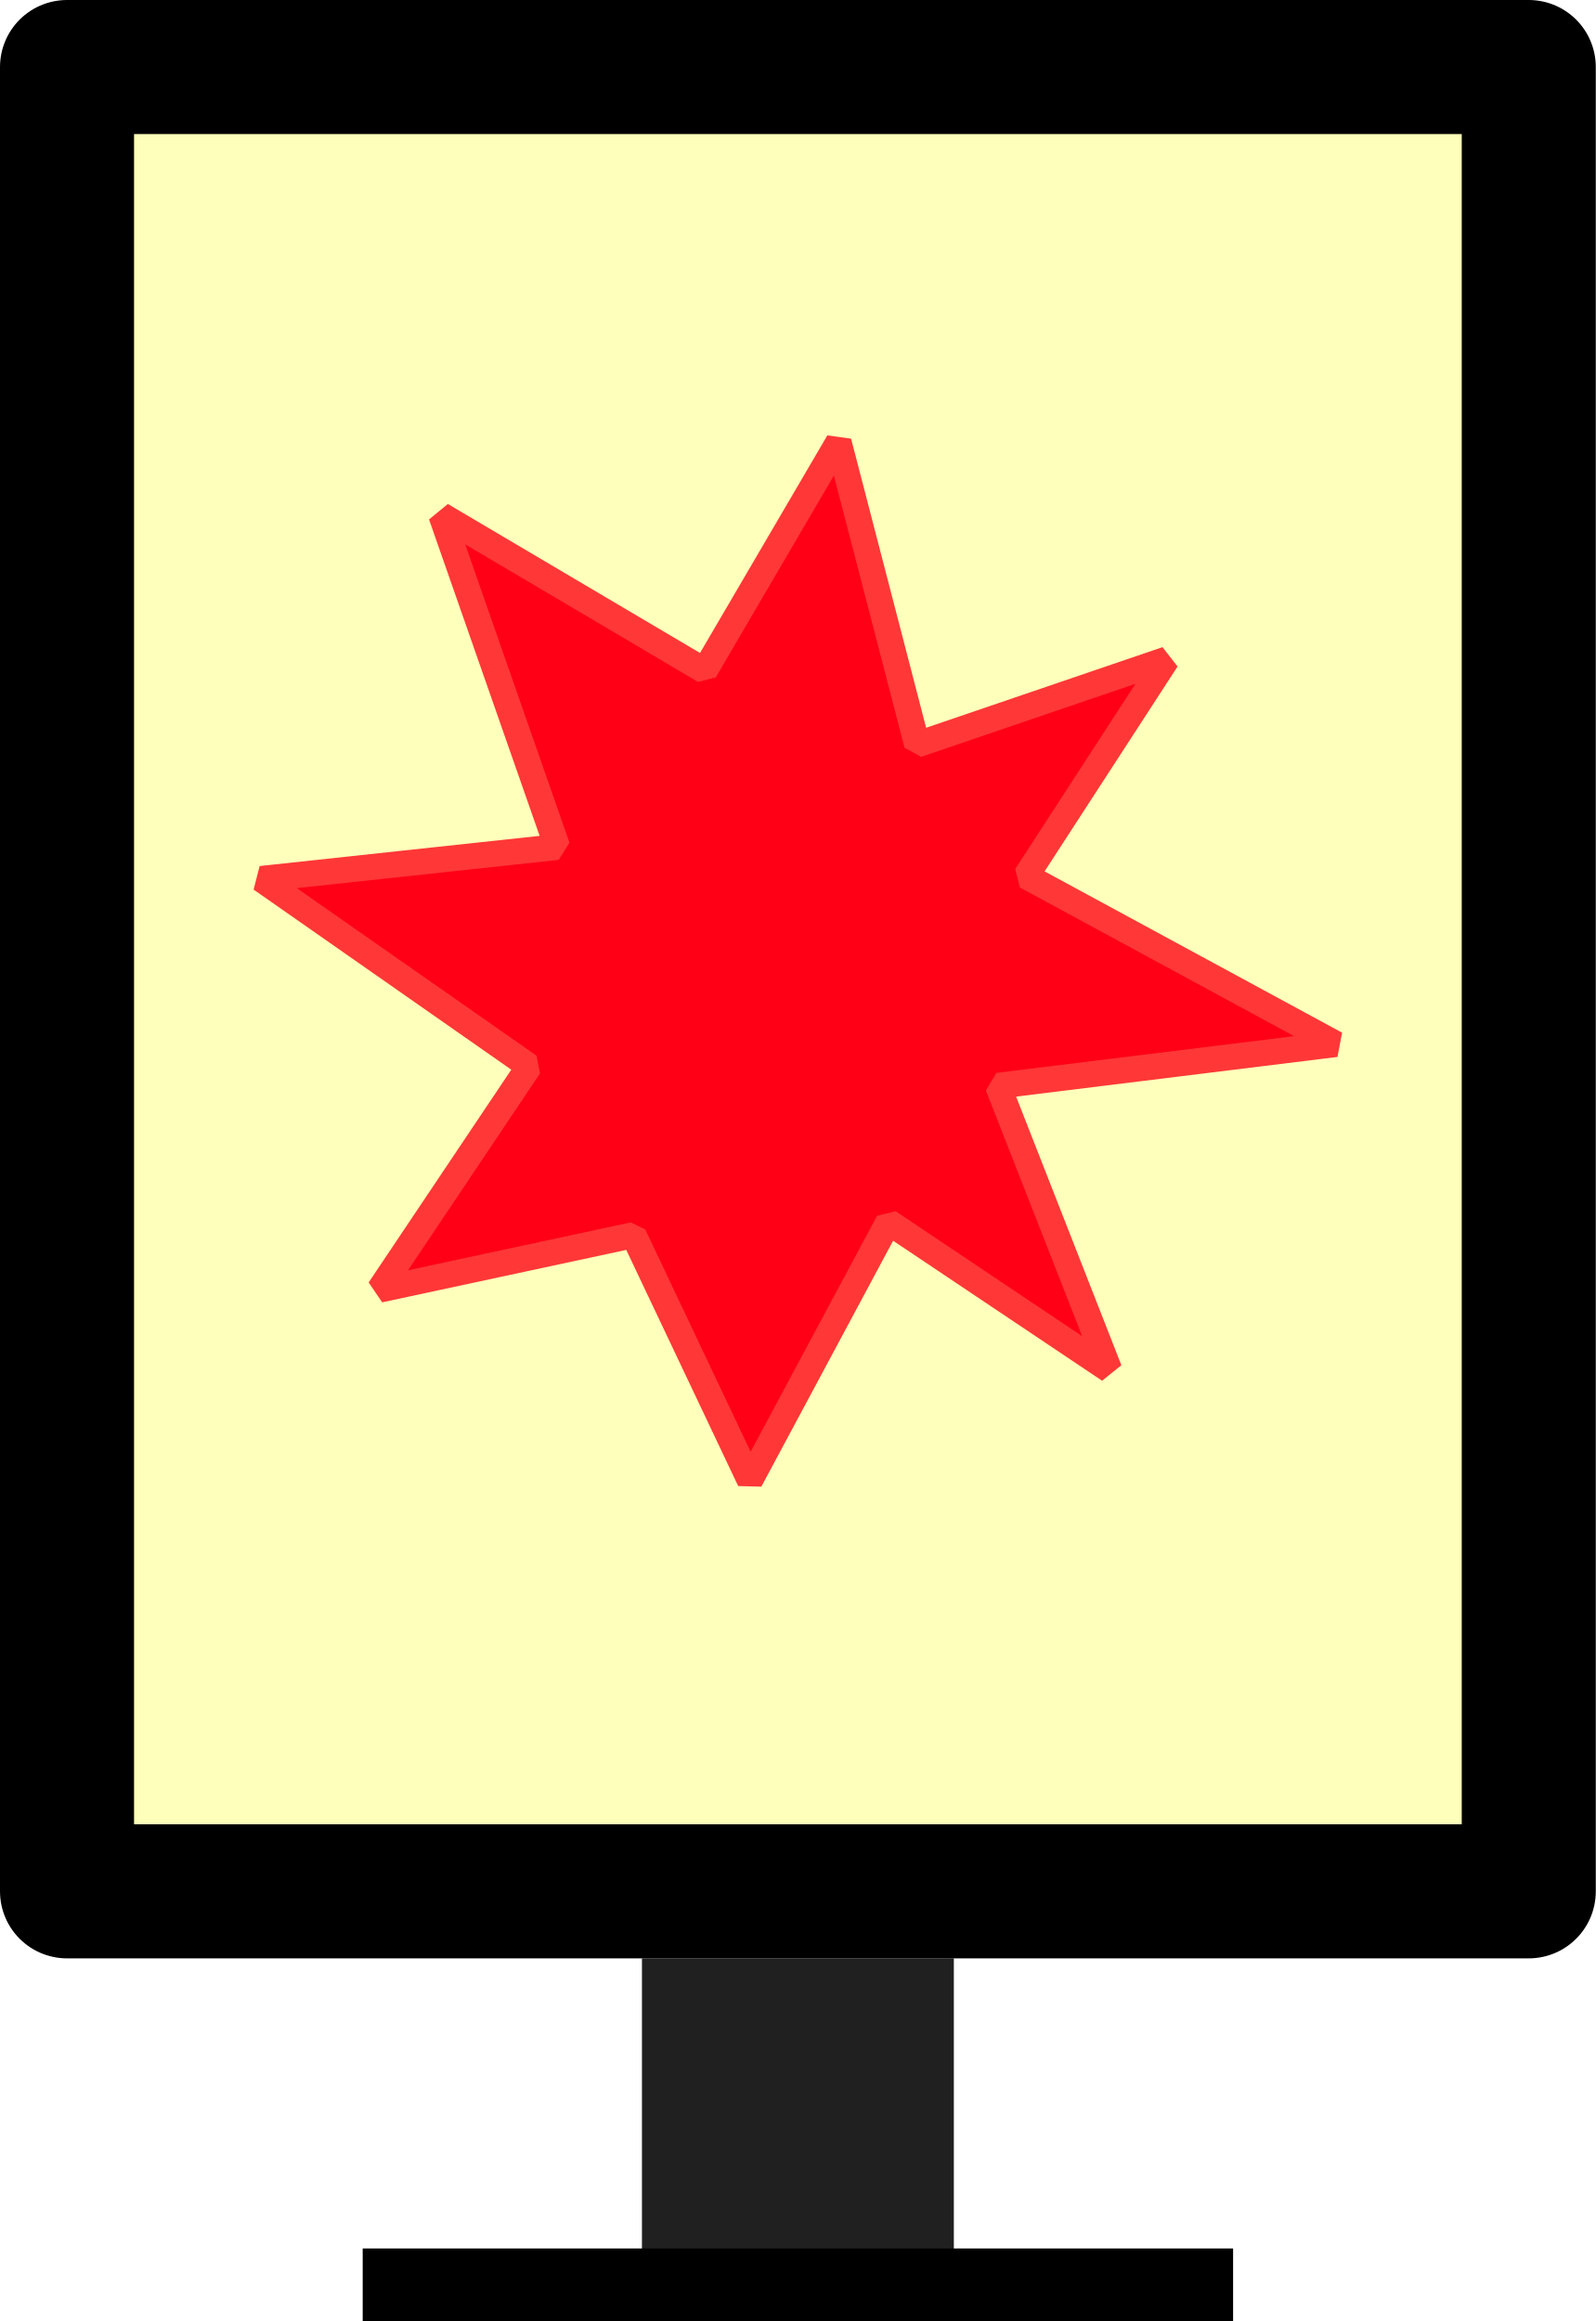
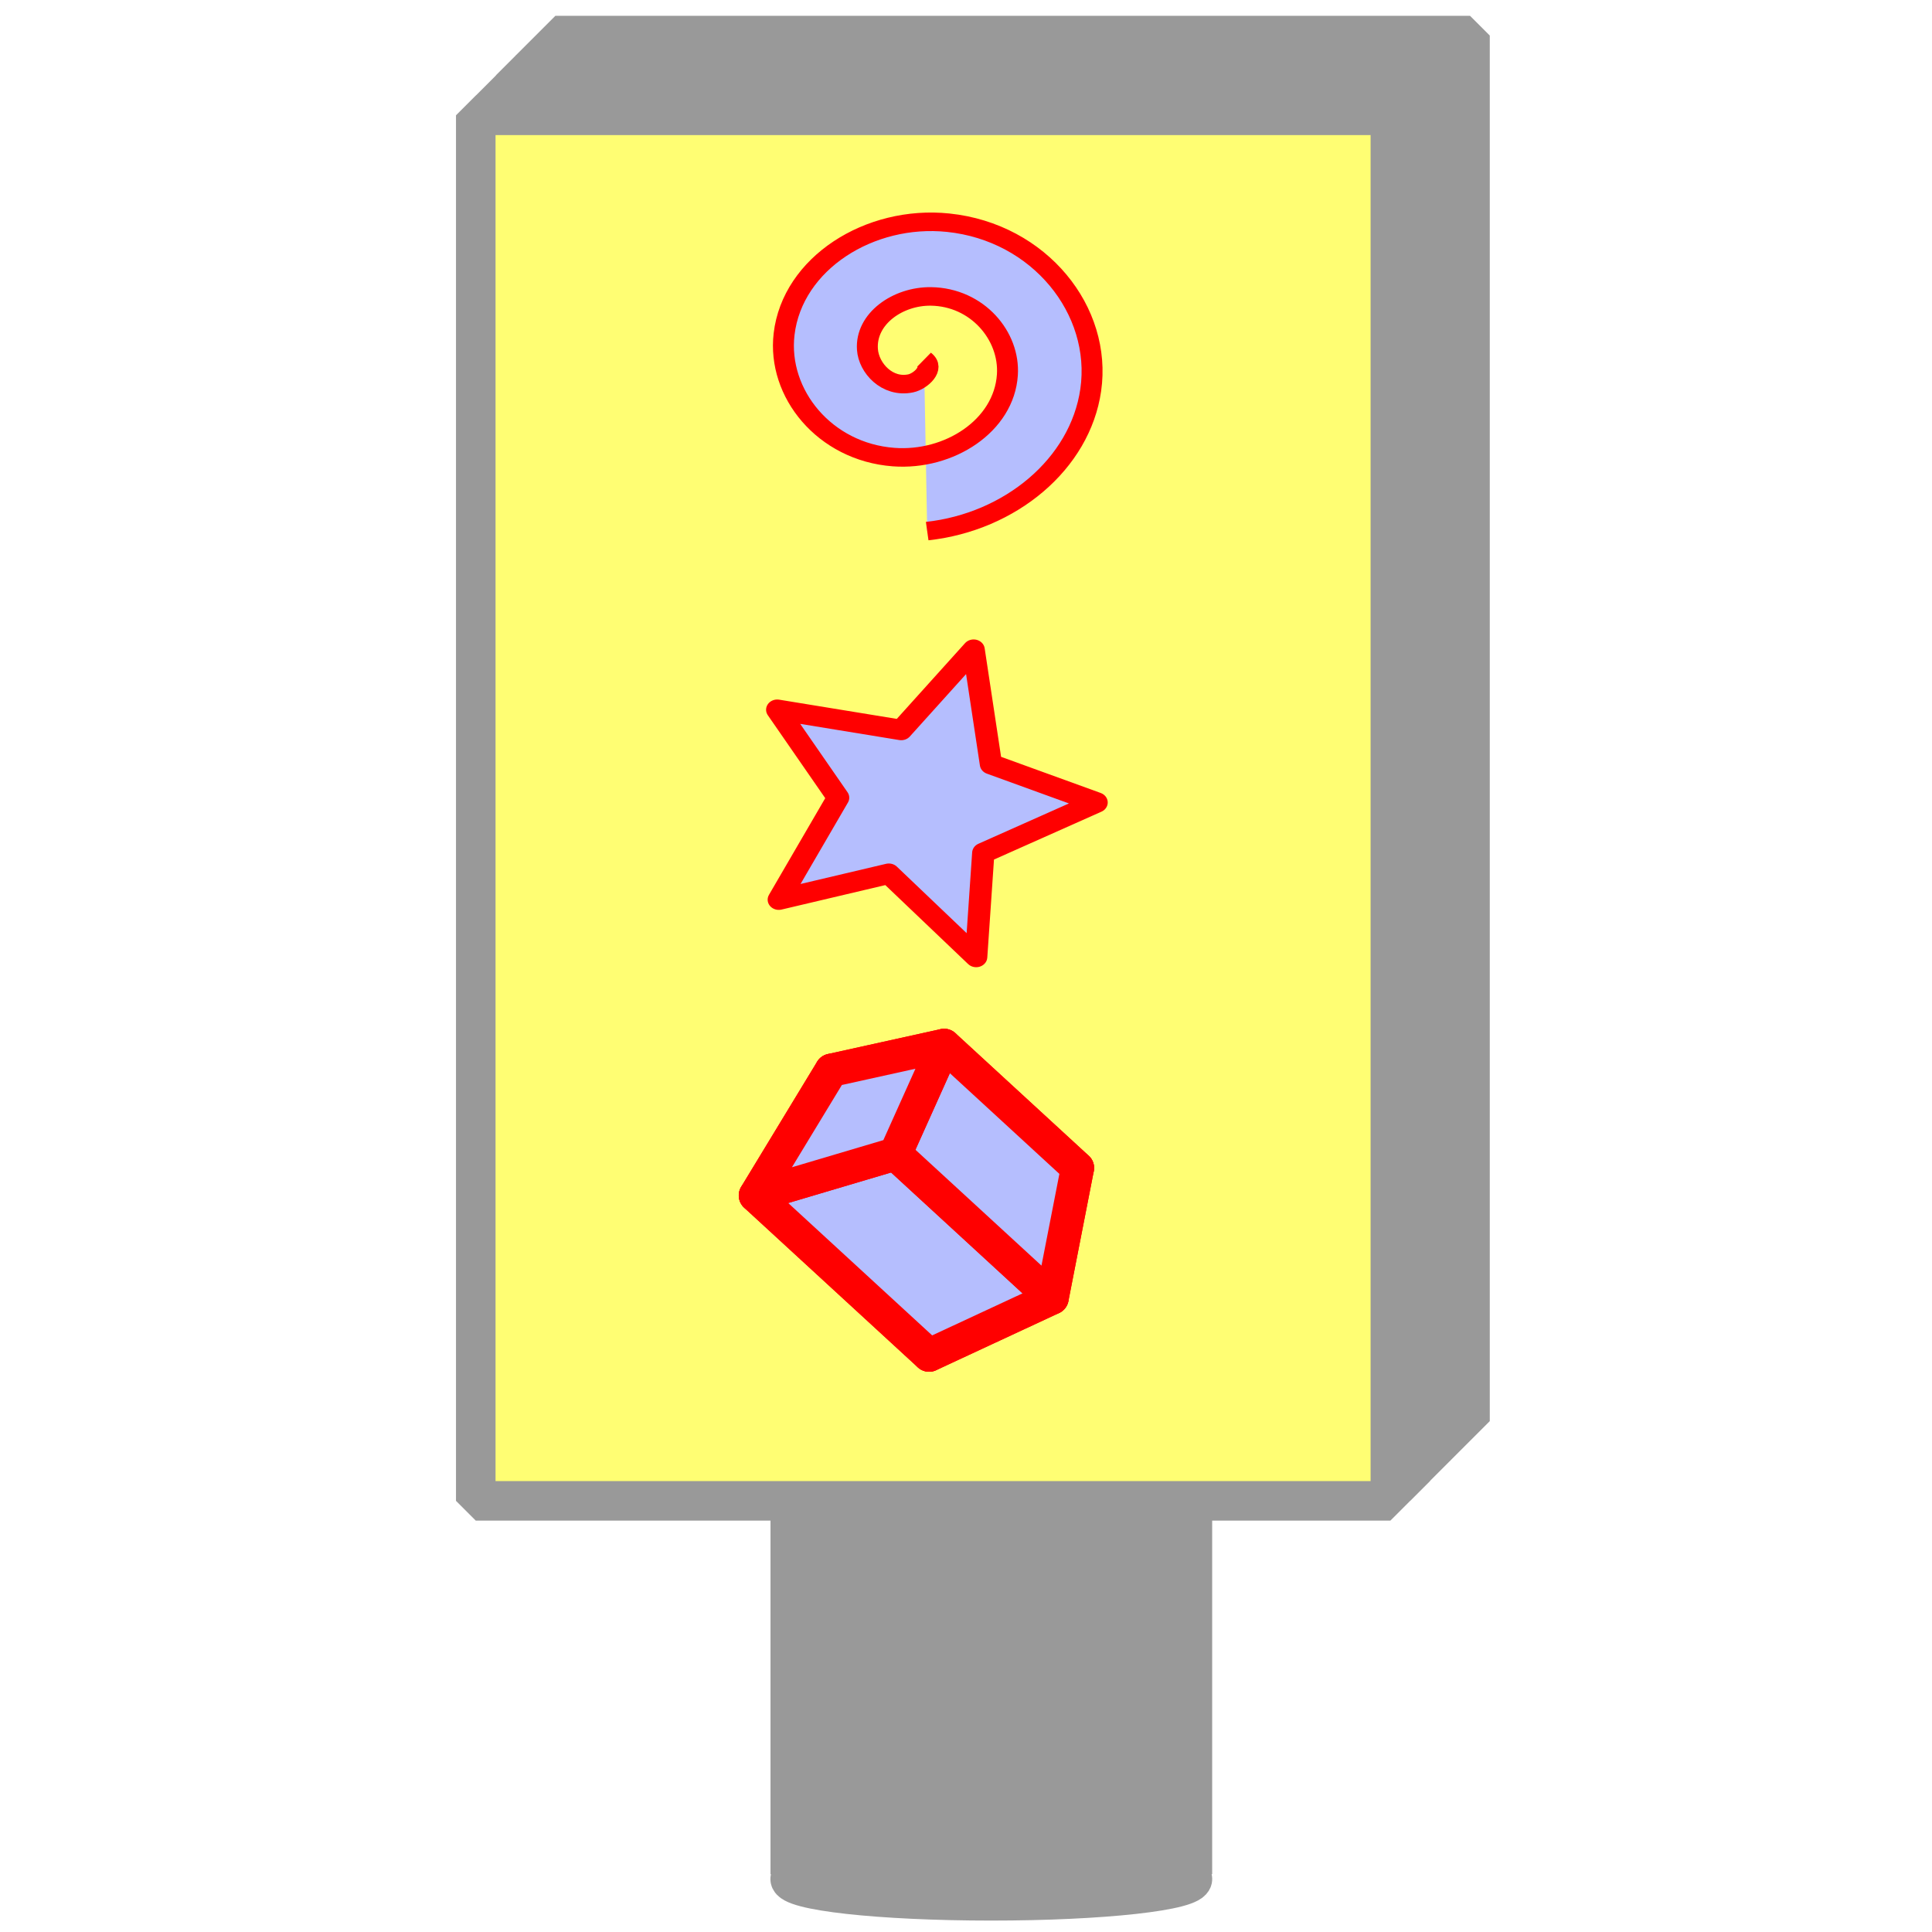
- <svg xmlns="http://www.w3.org/2000/svg" width="410.117" height="596.525" id="svg5457" version="1.1" viewBox="0 0 410.117 596.525">
-   <defs id="defs5459" />
-   <g id="layer1" transform="translate(-4.999758,2.4414063e-4)">
-     <path style="fill:none;fill-rule:evenodd;stroke:#202020;stroke-width:80.157;stroke-linecap:butt;stroke-linejoin:miter;stroke-miterlimit:4;stroke-dasharray:none;stroke-opacity:1" d="m 210.058,596.525 v -93.206" id="path6026" />
-     <path style="fill:none;fill-rule:evenodd;stroke:#000000;stroke-width:18.641px;stroke-linecap:butt;stroke-linejoin:miter;stroke-opacity:1" d="M 98.211,587.204 H 321.906" id="path6005" />
-     <rect style="opacity:1;fill:#feffba;fill-opacity:1;fill-rule:nonzero;stroke:#000000;stroke-width:34.449;stroke-linecap:square;stroke-linejoin:round;stroke-miterlimit:4;stroke-dasharray:none;stroke-opacity:1" id="rect6028" width="375.668" height="468.874" x="22.224" y="17.224" />
-     <path style="opacity:1;fill:#ff0016;fill-opacity:1;fill-rule:nonzero;stroke:#ff3737;stroke-width:6.667;stroke-linecap:square;stroke-linejoin:bevel;stroke-miterlimit:4;stroke-dasharray:none;stroke-opacity:1" d="m 290.088,352.094 -56.759,-38.027 -35.602,66.441 -29.899,-63.082 -65.313,14.031 38.476,-57.398 -68.907,-48.161 76.131,-8.207 -29.807,-85.291 67.683,39.995 34.413,-58.81 20.186,77.773 64.147,-21.874 -36.145,55.679 79.63,43.174 -86.854,10.718 z" id="path6030" />
+ <svg xmlns="http://www.w3.org/2000/svg" width="512" height="512" viewBox="0 0 480 480" id="svg2" version="1.1">
+   <defs id="defs4">
+     </defs>
+   <g id="layer1" transform="translate(-154.5759,-91.82705)" style="display:inline">
+     <rect style="fill:#999999;fill-opacity:0;stroke:#999999;stroke-width:9.824;stroke-linejoin:bevel;stroke-miterlimit:4;stroke-dasharray:none;stroke-opacity:1" id="rect4219-8-7-3" width="227.233" height="344.239" x="287.611" y="105.61" />
+     <rect style="fill:#999999;fill-opacity:0;stroke:#999999;stroke-width:9.824;stroke-linejoin:bevel;stroke-miterlimit:4;stroke-dasharray:none;stroke-opacity:1" id="rect4219-8-7-6" width="227.233" height="344.239" x="292.562" y="100.662" />
+     <rect style="fill:#999999;fill-opacity:0;stroke:#999999;stroke-width:9.824;stroke-linejoin:bevel;stroke-miterlimit:4;stroke-dasharray:none;stroke-opacity:1" id="rect4219-8-7" width="227.233" height="344.239" x="282.696" y="110.532" />
+     <rect style="fill:#999999;fill-opacity:0;stroke:#999999;stroke-width:9.824;stroke-linejoin:bevel;stroke-miterlimit:4;stroke-dasharray:none;stroke-opacity:1" id="rect4219-8" width="227.233" height="344.239" x="277.742" y="115.537" />
+     <rect style="fill:#fffe73;fill-opacity:1;stroke:#ff00e4;stroke-width:0;stroke-miterlimit:4;stroke-dasharray:none;stroke-opacity:1" id="rect4221-7-5" width="228.532" height="338.575" x="271.38" y="124.527" />
+     <rect style="fill:#500000;fill-opacity:0;stroke:#999999;stroke-width:9.824;stroke-linejoin:bevel;stroke-miterlimit:4;stroke-dasharray:none;stroke-opacity:1" id="rect4219" width="227.233" height="344.239" x="272.779" y="120.474" />
+     <rect style="fill:#999999;fill-opacity:1;stroke:#999999;stroke-width:23.689;stroke-miterlimit:4;stroke-dasharray:none;stroke-opacity:1" id="rect7422" width="86.041" height="69.54" x="357.851" y="476.084" />
+     <path style="fill:#b5befe;fill-opacity:1;fill-rule:evenodd;stroke:#ff0000;stroke-width:8;stroke-linecap:butt;stroke-linejoin:miter;stroke-miterlimit:4;stroke-dasharray:none;stroke-opacity:1" id="path4178" d="m 357.713,374.37 c 4.264,3.707 -1.337,9.327 -5.077,10.223 -8.903,2.134 -16.048,-6.515 -16.544,-14.675 -0.808,-13.319 11.729,-23.061 24.272,-22.864 17.664,0.277 30.165,16.971 29.184,33.87 -1.277,21.998 -22.22,37.31 -43.467,35.504 -26.329,-2.238 -44.477,-27.474 -41.825,-53.064 3.177,-30.661 32.73,-51.655 62.662,-48.145 34.994,4.104 58.842,37.987 54.465,72.259 -4.087,31.998 -30.766,56.974 -62.468,60.906" transform="matrix(0.6504472,0,0,0.575396,151.4771,-34.22135)" />
+     <path style="opacity:1;fill:#b5befe;fill-opacity:1;stroke:#ff0000;stroke-width:8;stroke-linecap:round;stroke-linejoin:round;stroke-miterlimit:4;stroke-dasharray:none;stroke-dashoffset:0;stroke-opacity:1" id="path4180" d="m 375.447,604.957 -31.369,-32.595 -39.514,10.157 21.306,-39.906 -21.87,-34.441 44.537,7.931 25.997,-31.443 6.22,44.808 37.937,15.009 -40.693,19.762 z" transform="matrix(0.6918269,0,0,0.6347008,137.3584,-54.37928)" />
+     <g id="g7229" style="opacity:1;fill:#b5befe;fill-opacity:1;fill-rule:nonzero;stroke:#ff0000;stroke-width:8.659;stroke-linecap:round;stroke-linejoin:miter;stroke-miterlimit:4;stroke-dasharray:none;stroke-dashoffset:0;stroke-opacity:1">
+       <path id="path7235" style="fill:#b5befe;fill-opacity:1;fill-rule:evenodd;stroke:#ff0000;stroke-width:8.259;stroke-linecap:butt;stroke-linejoin:round;stroke-miterlimit:4;stroke-dasharray:none;stroke-opacity:1" d="m 397.262,390.963 25.011,-8.96 -33.129,-30.457 -28.023,6.191 z" points="422.273,382.003 389.144,351.546 361.122,357.738 397.262,390.963 " />
+       <path id="path7231" style="fill:#b5befe;fill-opacity:1;fill-rule:evenodd;stroke:#ff0000;stroke-width:8.259;stroke-linecap:butt;stroke-linejoin:round;stroke-miterlimit:4;stroke-dasharray:none;stroke-opacity:1" d="m 397.262,390.963 -36.14,-33.226 -18.871,31.09 43.16,39.68 z" points="361.122,357.738 342.25,388.828 385.41,428.508 397.262,390.963 " />
+       <path id="path7233" style="fill:#b5befe;fill-opacity:1;fill-rule:evenodd;stroke:#ff0000;stroke-width:8.259;stroke-linecap:butt;stroke-linejoin:round;stroke-miterlimit:4;stroke-dasharray:none;stroke-opacity:1" d="m 397.262,390.963 25.011,-8.96 -6.308,32.297 -30.554,14.207 z" points="422.273,382.003 415.964,414.301 385.41,428.508 397.262,390.963 " />
+       <path id="path7241" style="fill:#b5befe;fill-opacity:1;fill-rule:evenodd;stroke:#ff0000;stroke-width:8.259;stroke-linecap:butt;stroke-linejoin:round;stroke-miterlimit:4;stroke-dasharray:none;stroke-opacity:1" d="m 385.41,428.508 30.554,-14.207 -38.933,-35.794 -34.781,10.321 z" points="415.964,414.301 377.031,378.507 342.25,388.828 385.41,428.508 " />
+       <path id="path7237" style="fill:#b5befe;fill-opacity:1;fill-rule:evenodd;stroke:#ff0000;stroke-width:8.259;stroke-linecap:butt;stroke-linejoin:round;stroke-miterlimit:4;stroke-dasharray:none;stroke-opacity:1" d="m 422.273,382.003 -33.129,-30.457 -12.113,26.961 38.933,35.794 z" points="389.144,351.546 377.031,378.507 415.964,414.301 422.273,382.003 " />
+       <path id="path7239" style="fill:#b5befe;fill-opacity:1;fill-rule:evenodd;stroke:#ff0000;stroke-width:8.259;stroke-linecap:butt;stroke-linejoin:round;stroke-miterlimit:4;stroke-dasharray:none;stroke-opacity:1" d="m 361.122,357.738 28.023,-6.191 -12.113,26.961 -34.781,10.321 z" points="389.144,351.546 377.031,378.507 342.25,388.828 361.122,357.738 " />
+     </g>
+     <ellipse style="opacity:1;fill:#999999;fill-opacity:1;fill-rule:nonzero;stroke:#999999;stroke-width:9.566;stroke-linecap:round;stroke-linejoin:bevel;stroke-miterlimit:4;stroke-dasharray:none;stroke-dashoffset:0;stroke-opacity:1" id="path14840" cx="400.861" cy="558.667" rx="50.1" ry="5.539" />
  </g>
</svg>
